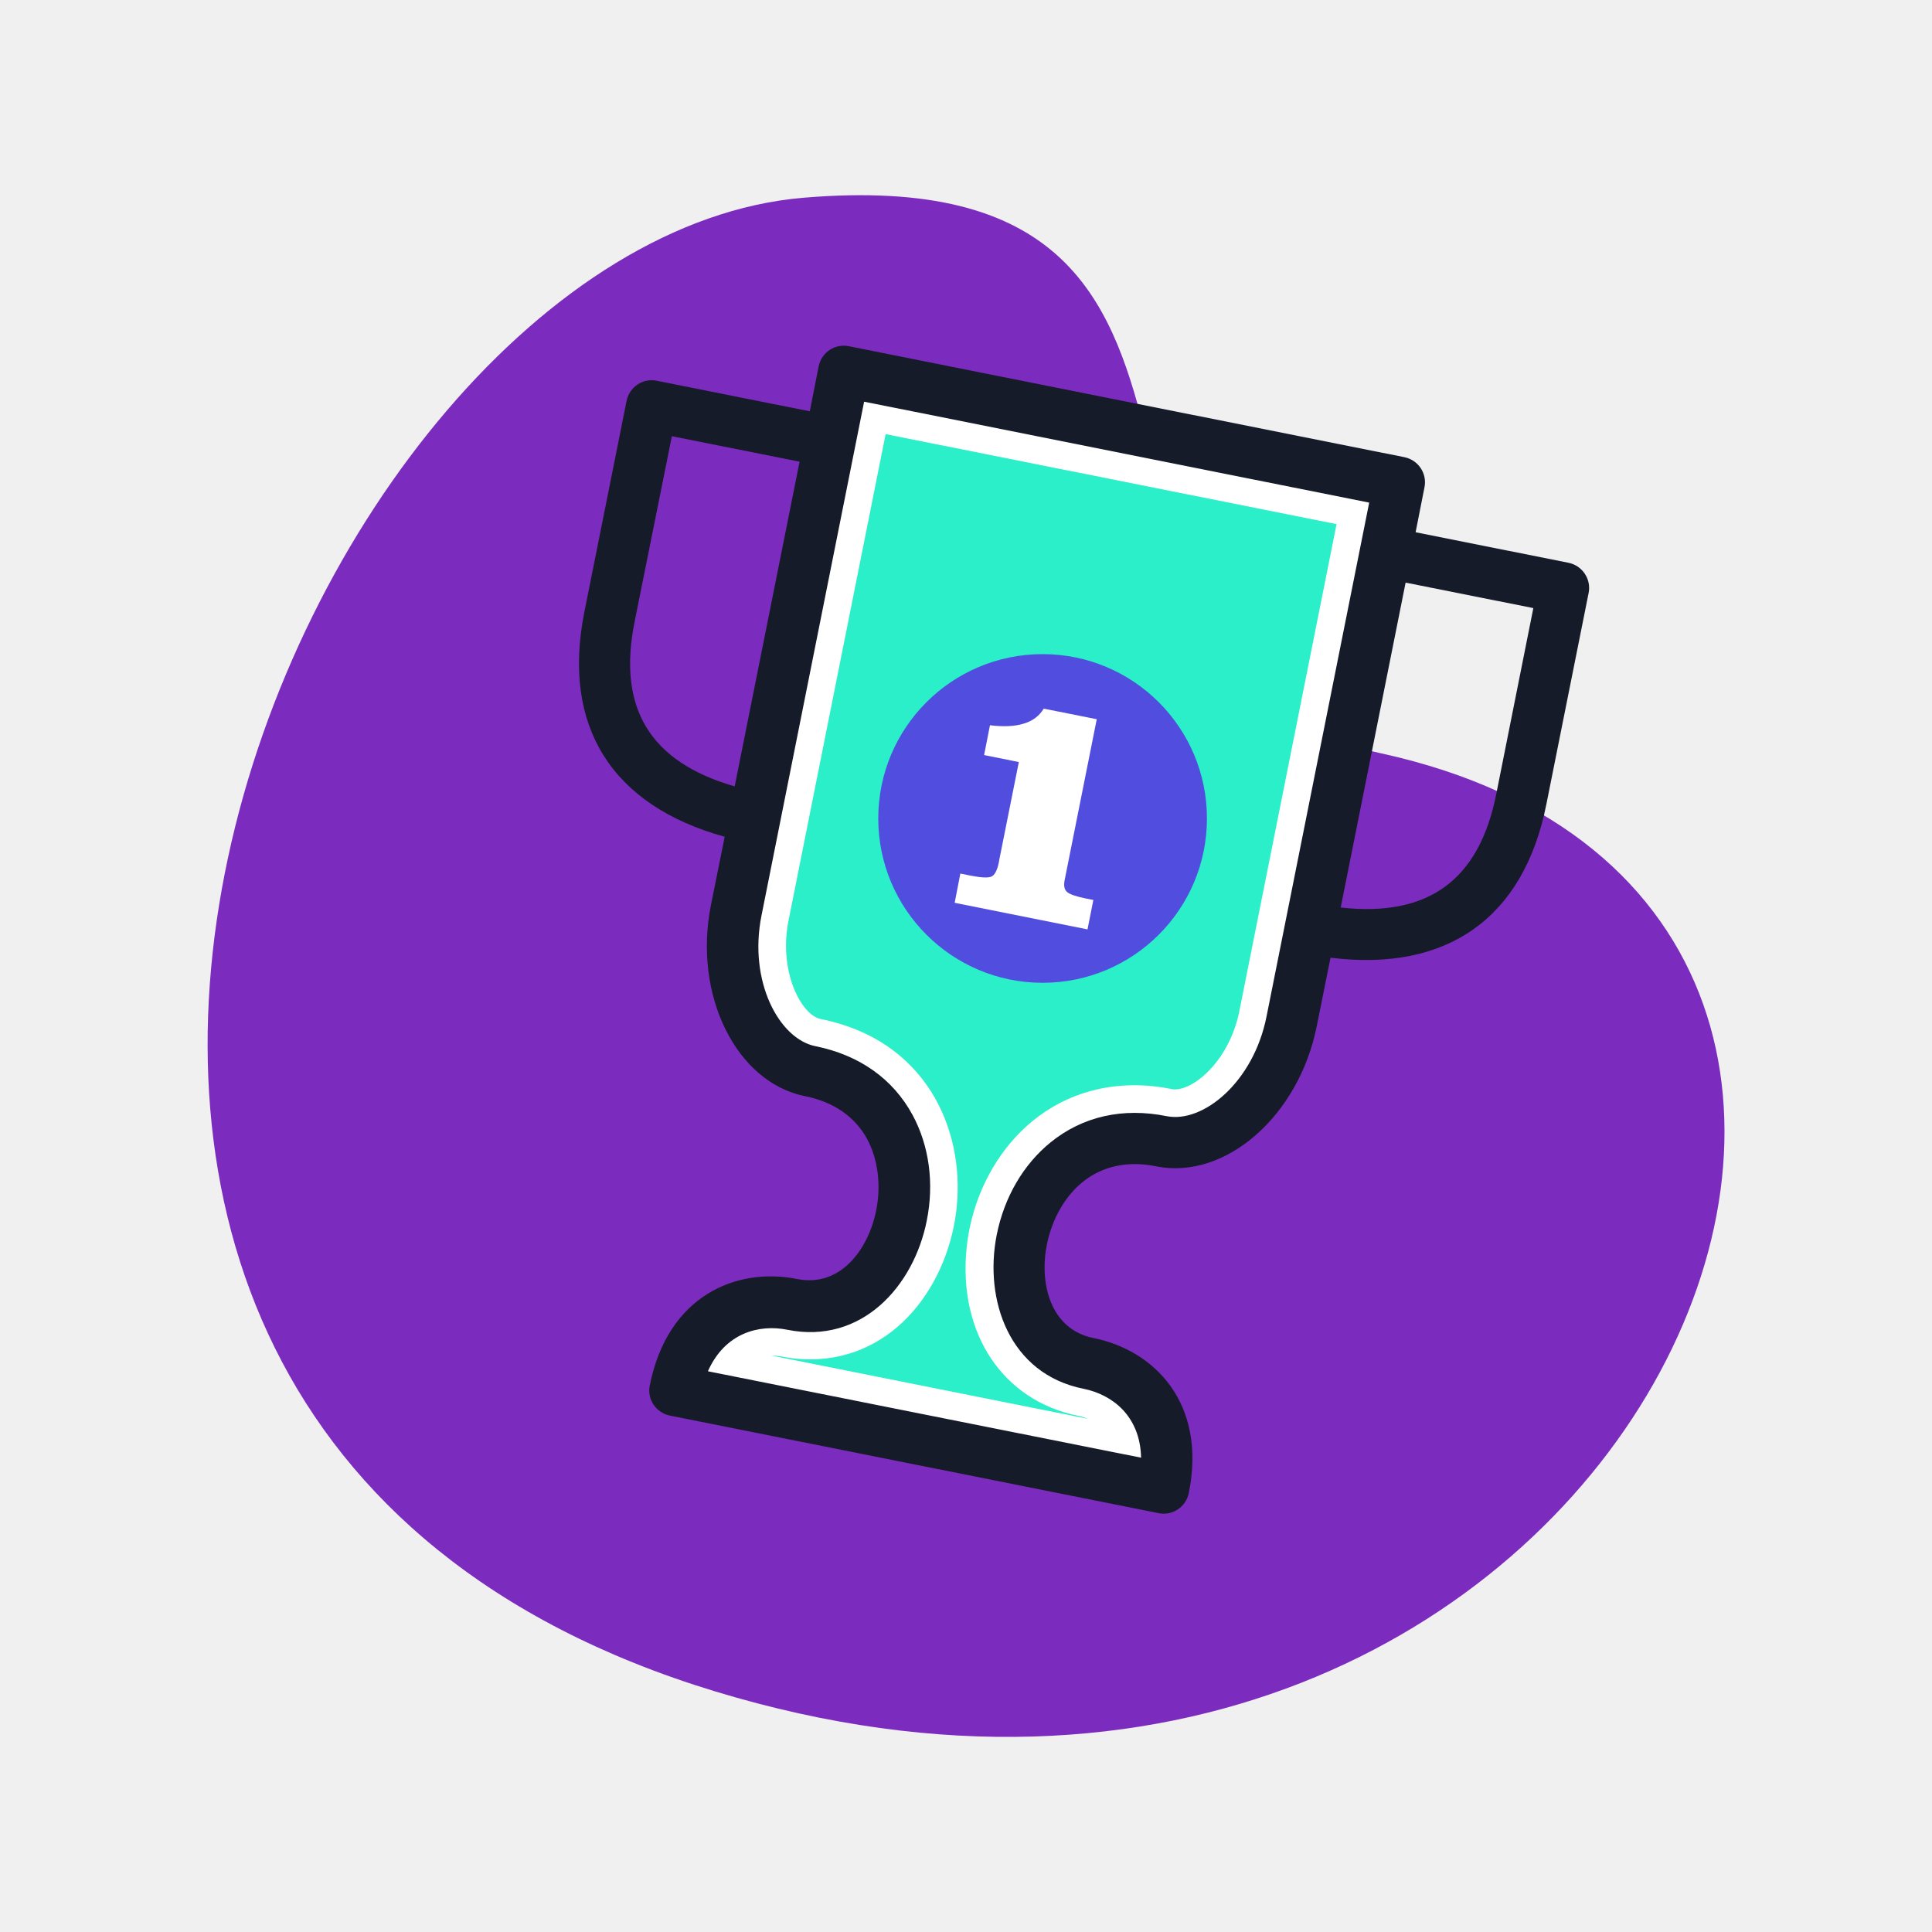
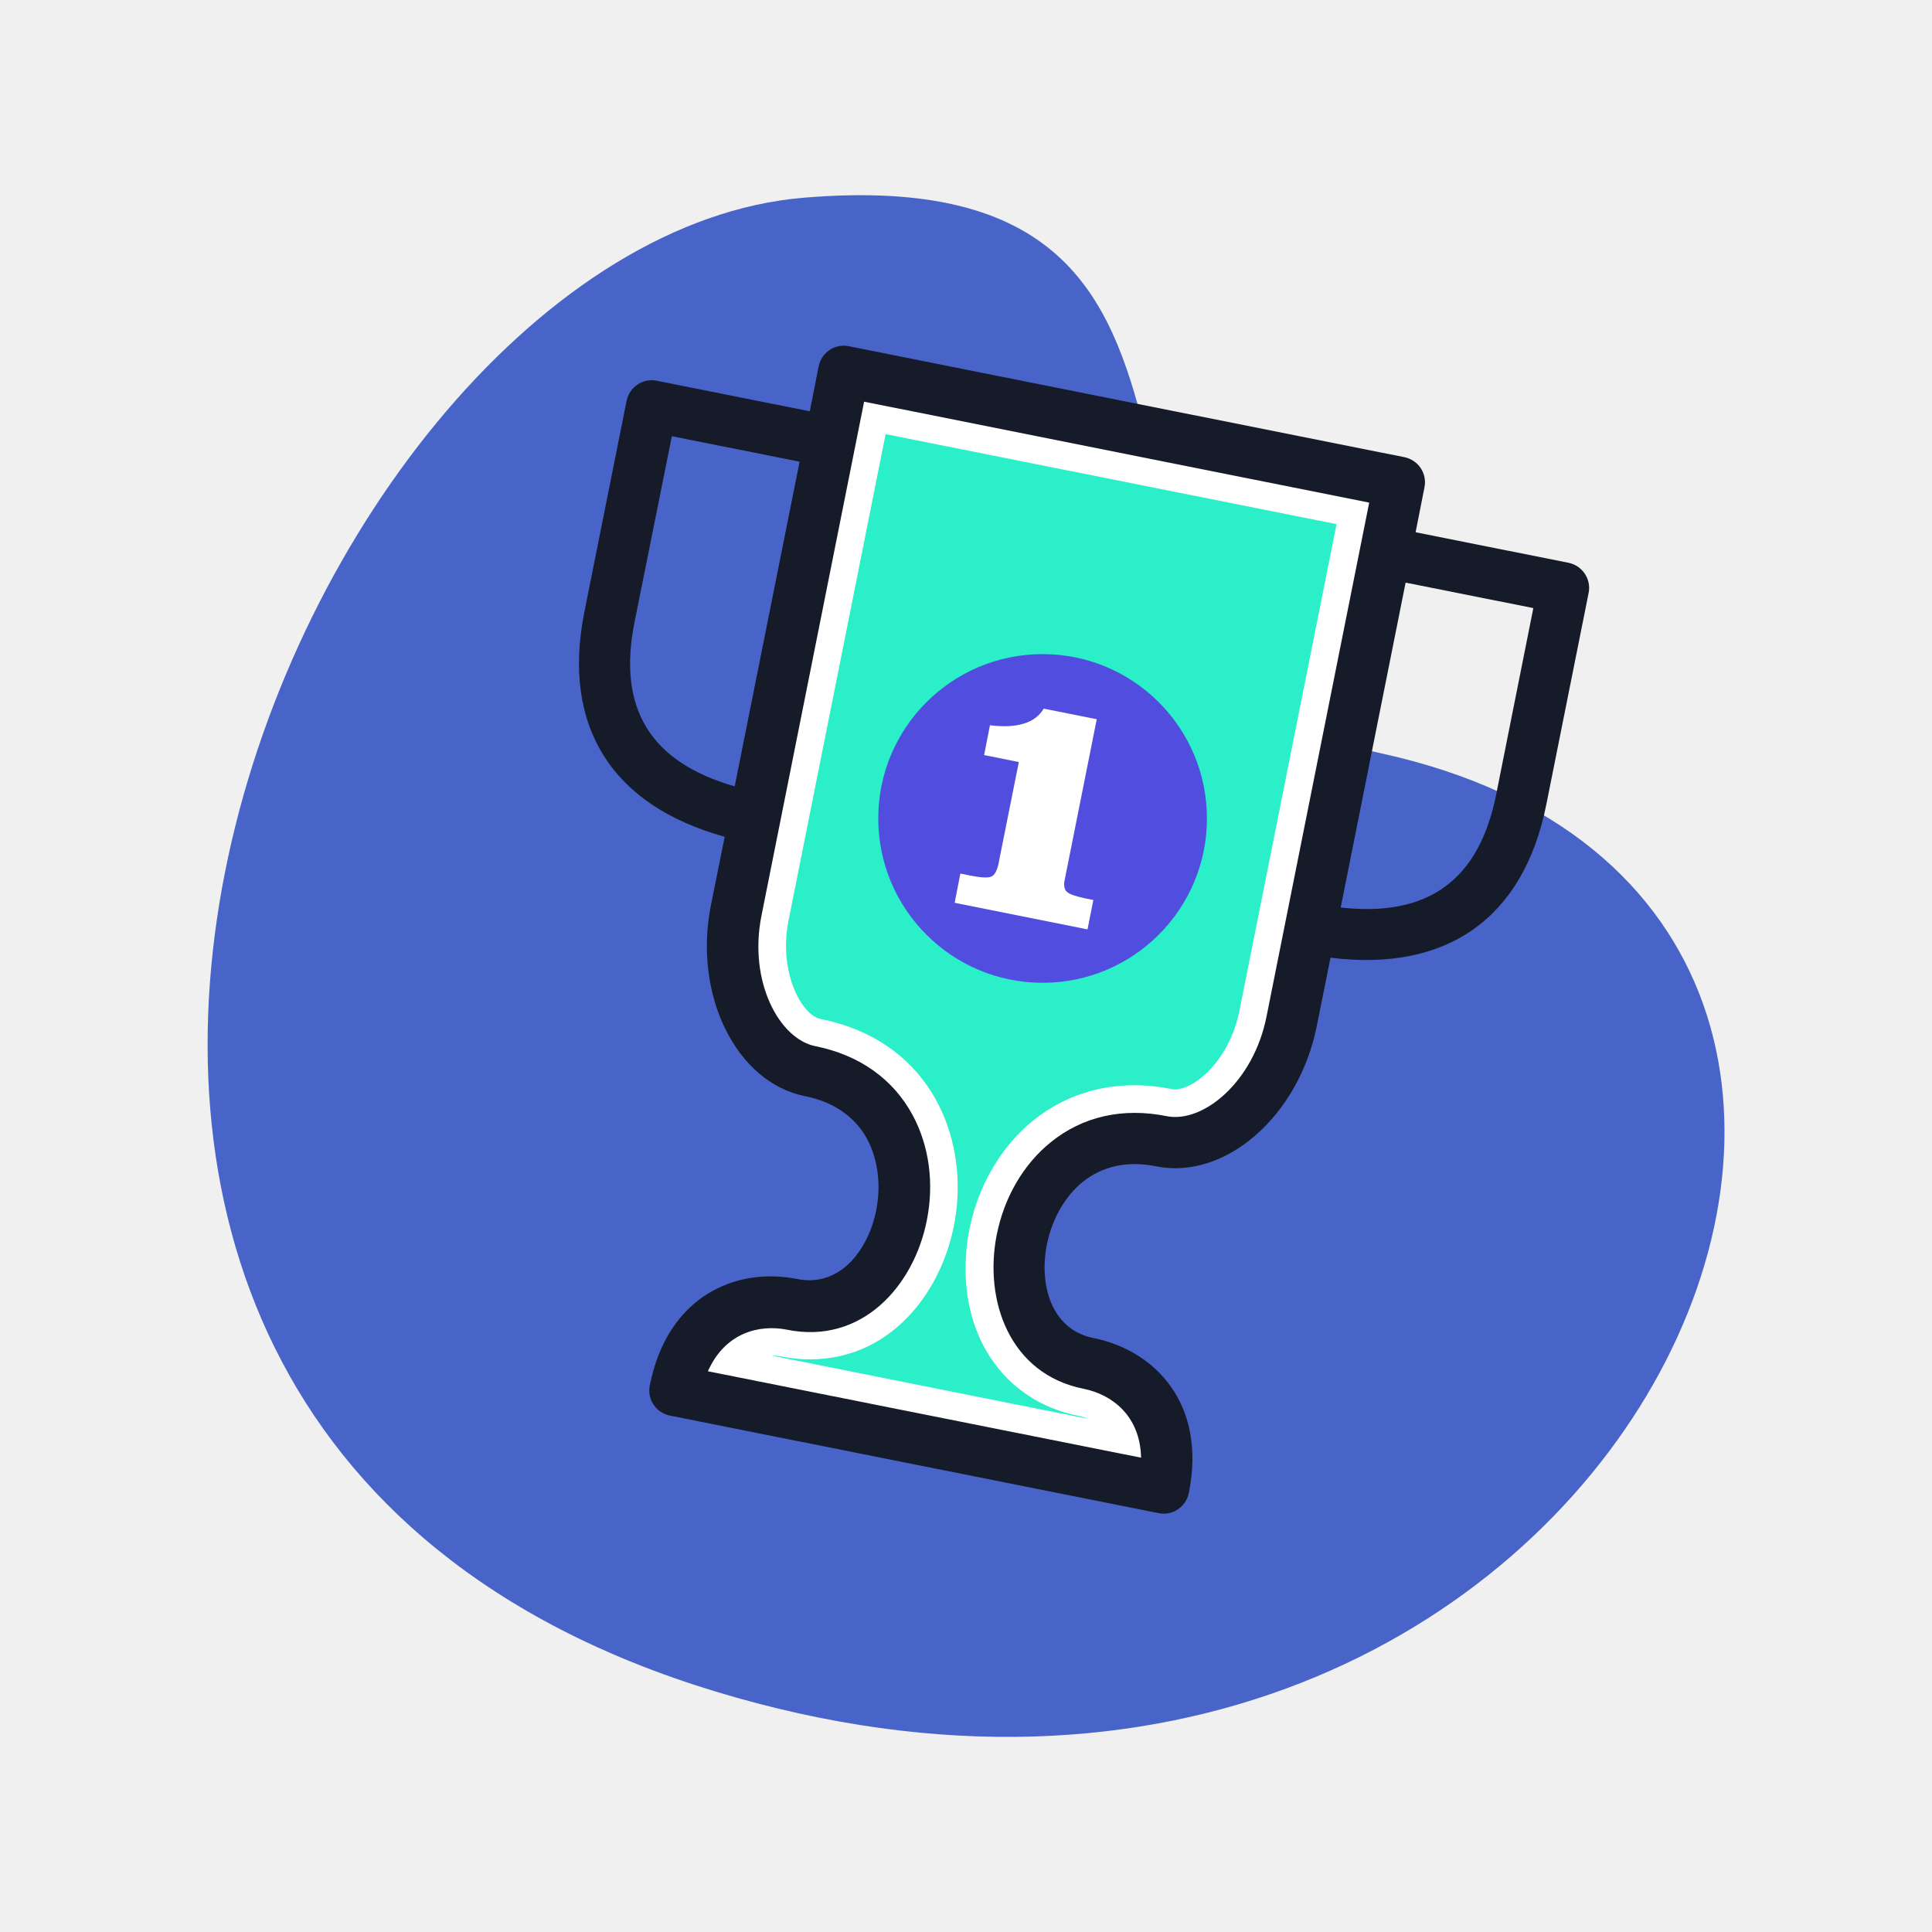
<svg xmlns="http://www.w3.org/2000/svg" width="800px" height="800px" viewBox="0 0 1024 1024" class="icon" version="1.1" fill="#000000">
  <g id="SVGRepo_bgCarrier" stroke-width="0" />
  <g id="SVGRepo_tracerCarrier" stroke-linecap="round" stroke-linejoin="round" />
  <g id="SVGRepo_iconCarrier">
-     <path d="M732.1 399.3C534.6 356 696.5 82.1 425.9 104.8s-527.2 645.8-46.8 791.7 728-415 353-497.2z" fill="#7b2cbf" />
+     <path d="M732.1 399.3C534.6 356 696.5 82.1 425.9 104.8s-527.2 645.8-46.8 791.7 728-415 353-497.2z" fill="#4964c9" />
    <path d="M577 722.7c14.3 2.9 30.8 12.4 37.9 30.7 3.7 9.4 4.8 21.1 2 35.3L357.8 737c2.8-14.2 8.4-24.6 15.4-31.9 13.6-14.2 32.5-16.7 46.8-13.9 63.5 12.7 89.7-107.6 9.5-123.6-27.3-5.5-47.6-43.3-39.3-85.2 6.7-33.3 57-285.7 57-285.7l294.4 58.8s-50.4 252.3-57 285.7c-8.4 41.8-41.6 69-69 63.6-80-15.9-102 105.2-38.6 117.9z" fill="#FFFFFF" />
    <path d="M369.4 729.8c2.5-7.3 6-13.4 10.6-18.1 10-10.4 22.7-12 29.3-12 3 0 6 0.3 8.8 0.9 3.7 0.7 7.4 1.1 11.1 1.1 34.7 0 56.1-32.2 59.2-64.1 3.3-33-13.1-70.3-57.1-79.1-21.2-4.2-39.3-36.8-31.9-74.1L454.7 208l276 55.1-55.2 276.4c-7 35-32.8 56.7-52.6 56.7-1.8 0-3.6-0.2-5.3-0.5-5.4-1.1-10.8-1.6-16-1.6-41.7 0-67 35-70.4 69.5-3.5 34.9 14.3 62.4 44.1 68.4 5.4 1.1 23.6 6.1 30.9 24.9 2.4 6.1 3.3 13.1 2.8 20.8l-239.6-47.9z" fill="#FFFFFF" />
    <path d="M409 718.5h0.3c1.8 0 3.5 0.2 5.1 0.5 4.9 1 9.9 1.5 14.8 1.5 45.9 0 74-40.8 77.9-81 4.1-41.5-16.6-88.3-72.1-99.4-10.4-2.1-22.4-25.3-17.1-52l51.5-258 239 47.7-51.5 258c-5.1 25.7-23.4 41.6-34.2 41.6-0.6 0-1.1 0-1.7-0.2-6.5-1.3-13.2-2-19.6-2-52.9 0-84.9 43.5-89.1 86.5-4.5 45.1 19.3 80.7 59.1 88.7 1.1 0.2 3 0.7 5.2 1.6L409 718.5z" fill="#2AEFC8" />
    <path d="M552.6 433.8m-87.1 0a87.1 87.1 0 1 0 174.2 0 87.1 87.1 0 1 0-174.2 0Z" fill="#514DDF" />
    <path d="M521.6 400.2l3.1-15.8c7.3 0.9 13.3 0.6 18-0.9 4.7-1.4 8.2-4.1 10.5-7.9l28.1 5.6-17 85.2c-0.6 2.9-0.2 5.1 1.2 6.3 1.4 1.3 4.7 2.4 9.9 3.5l4.1 0.8-3.1 15.6-70.4-14.1 3-15.5 4.9 1c5.6 1.1 9.4 1.4 11.3 0.7 1.9-0.6 3.4-3.3 4.3-8.1l0.1-0.7 10.4-52-18.4-3.7z" fill="#FFFFFF" />
    <path d="M831.4 298.3l-81.1-16.2 4.7-23.8c1.5-7.4-3.3-14.5-10.7-16l-294.4-58.8c-7.4-1.5-14.5 3.3-16 10.7l-4.7 23.8-81.1-16.2c-7.4-1.5-14.5 3.3-16 10.7l-22.4 112c-12 60.3 14.4 102.4 74.4 119l-7.3 36.3c-9.5 47.6 13.4 93.9 49.9 101.2 15.1 3 26.5 10.9 32.9 22.7 5.7 10.6 7.5 24.4 4.8 37.8-4.1 20.7-19 41-41.9 36.4-32-6.4-68.6 8.6-78.1 56.4-1.5 7.4 3.3 14.5 10.7 16l259 51.7c7.4 1.5 14.5-3.3 16-10.7 9.6-47.8-18.5-75.7-50.5-82.1-22.9-4.6-28.9-29-24.7-49.7 2.7-13.4 9.6-25.5 18.9-33 10.5-8.5 24-11.4 39.1-8.3 36.6 7.3 75.5-26.7 85-74.3l7.3-36.3c61.8 7.7 102.4-21 114.4-81.3l22.4-112c1.5-7.3-3.3-14.5-10.6-16zM710.6 481L745 308.8l67.7 13.5-19.7 98.8c-9.1 45.5-36.1 65.1-82.4 59.9zM356.1 231.2l67.7 13.5-34.4 172.1c-44.8-12.9-62.2-41.4-53.1-87l19.8-98.6z m262.3 360.4c-23.3-4.7-44.6 0.1-61.6 13.9-14.4 11.7-24.5 29-28.5 48.9-6.9 34.7 6.7 73.9 46.1 81.7 14.8 3 29.9 14.1 30.4 36.5l-229.6-45.8c9.1-20.5 27.3-25 42.1-22 39.4 7.9 67-23.1 73.9-57.8 4-19.8 1.3-39.7-7.5-56-10.4-19.2-28.2-31.8-51.5-36.5-19.2-3.8-35.6-34.3-28.6-69.2L458 212.9l267.7 53.5-54.4 272.3c-6.9 34.9-33.7 56.7-52.9 52.9z" fill="#151B28" />
  </g>
</svg>
